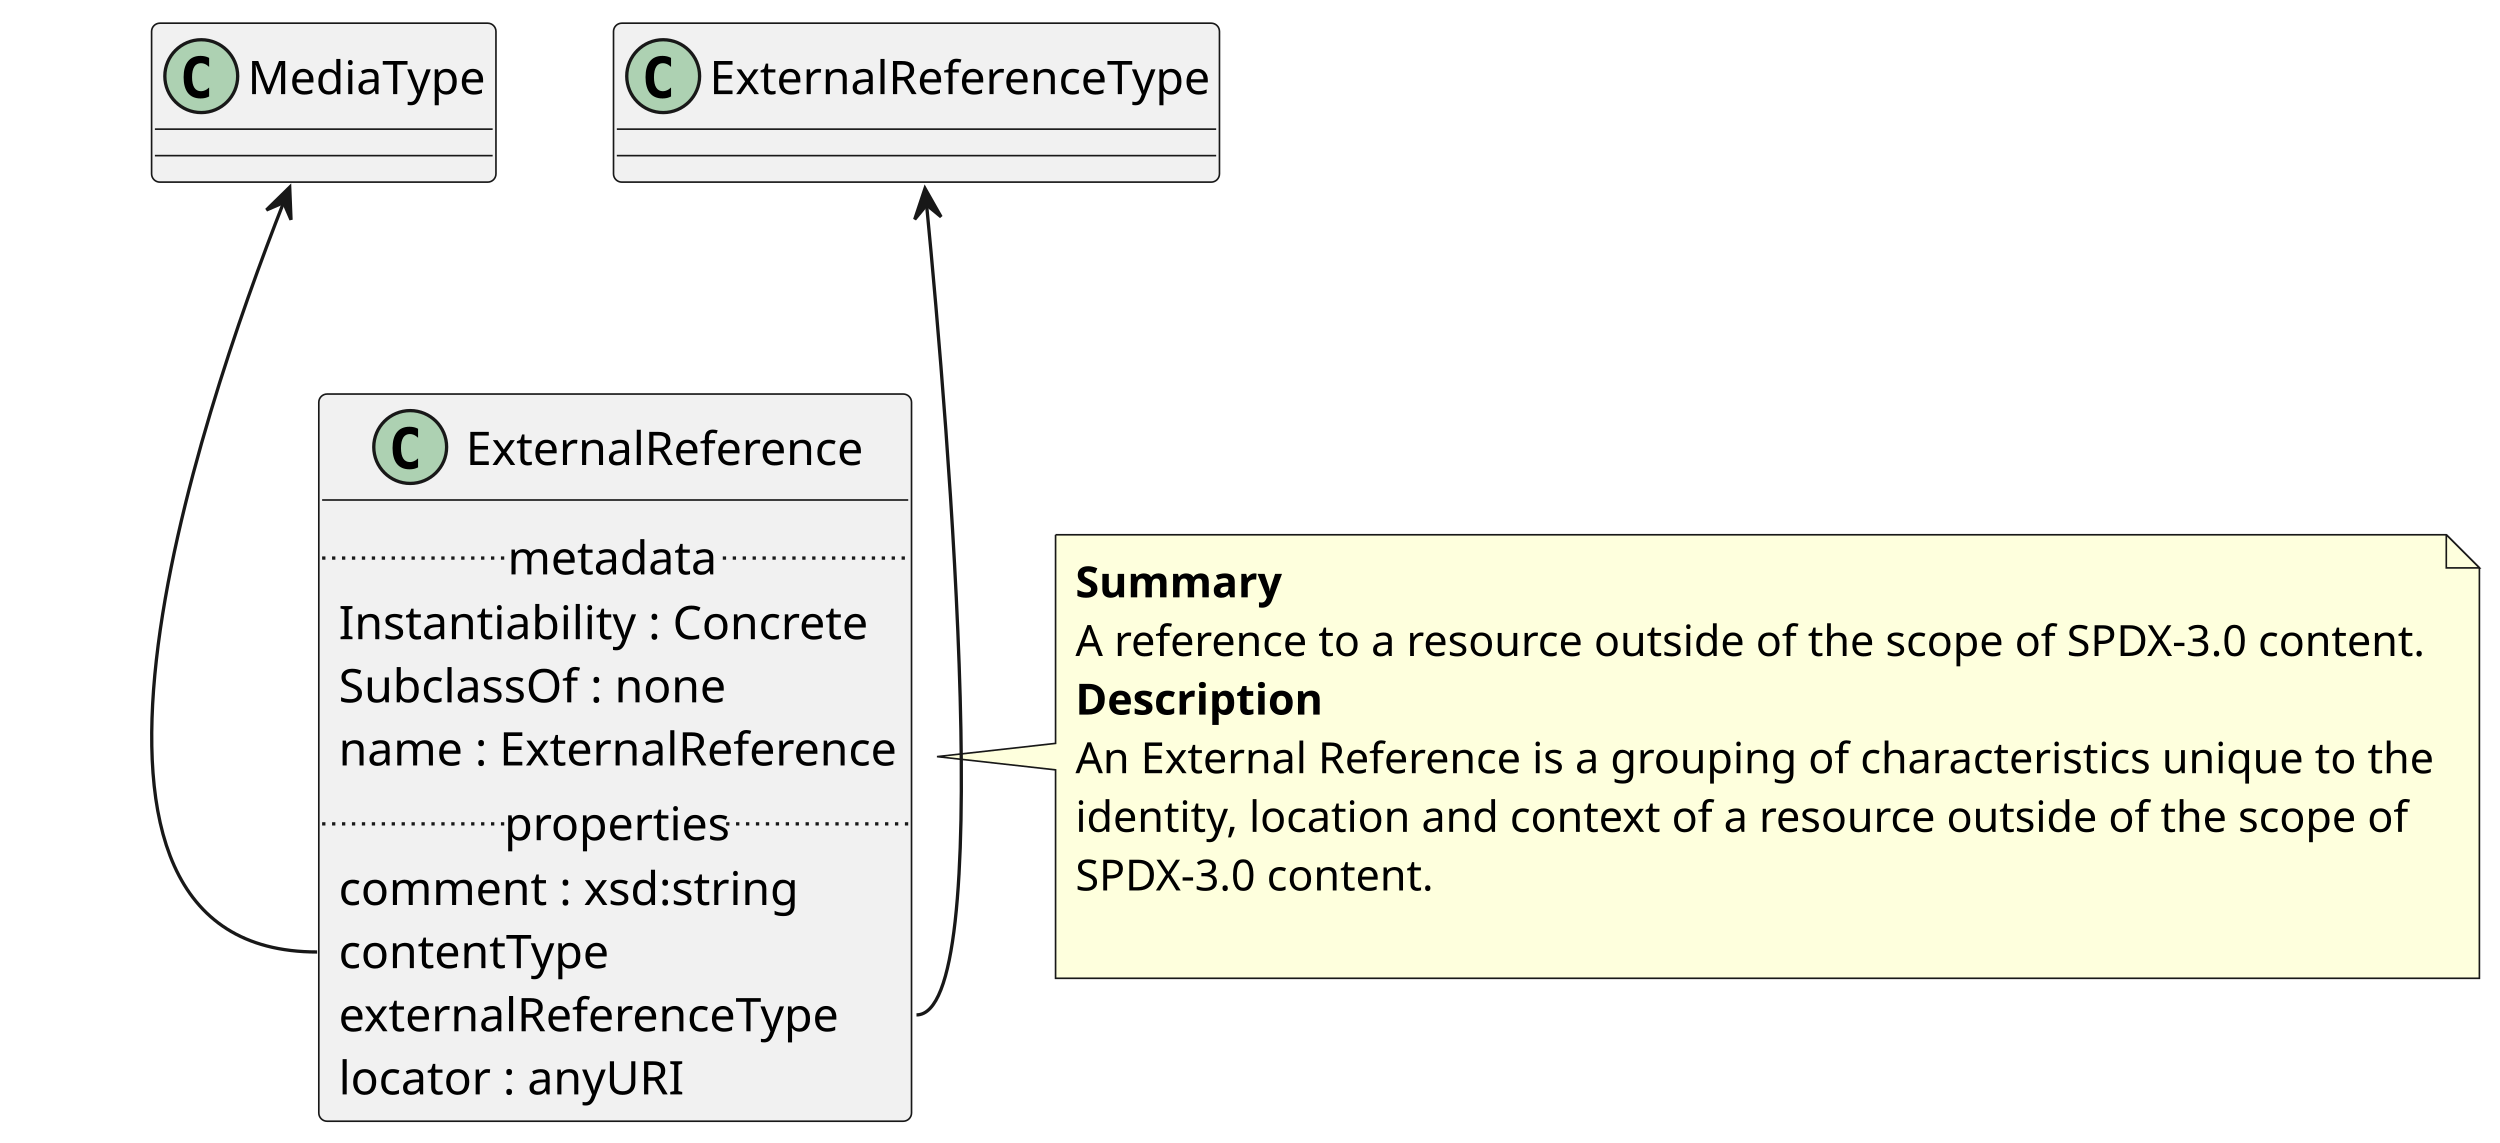
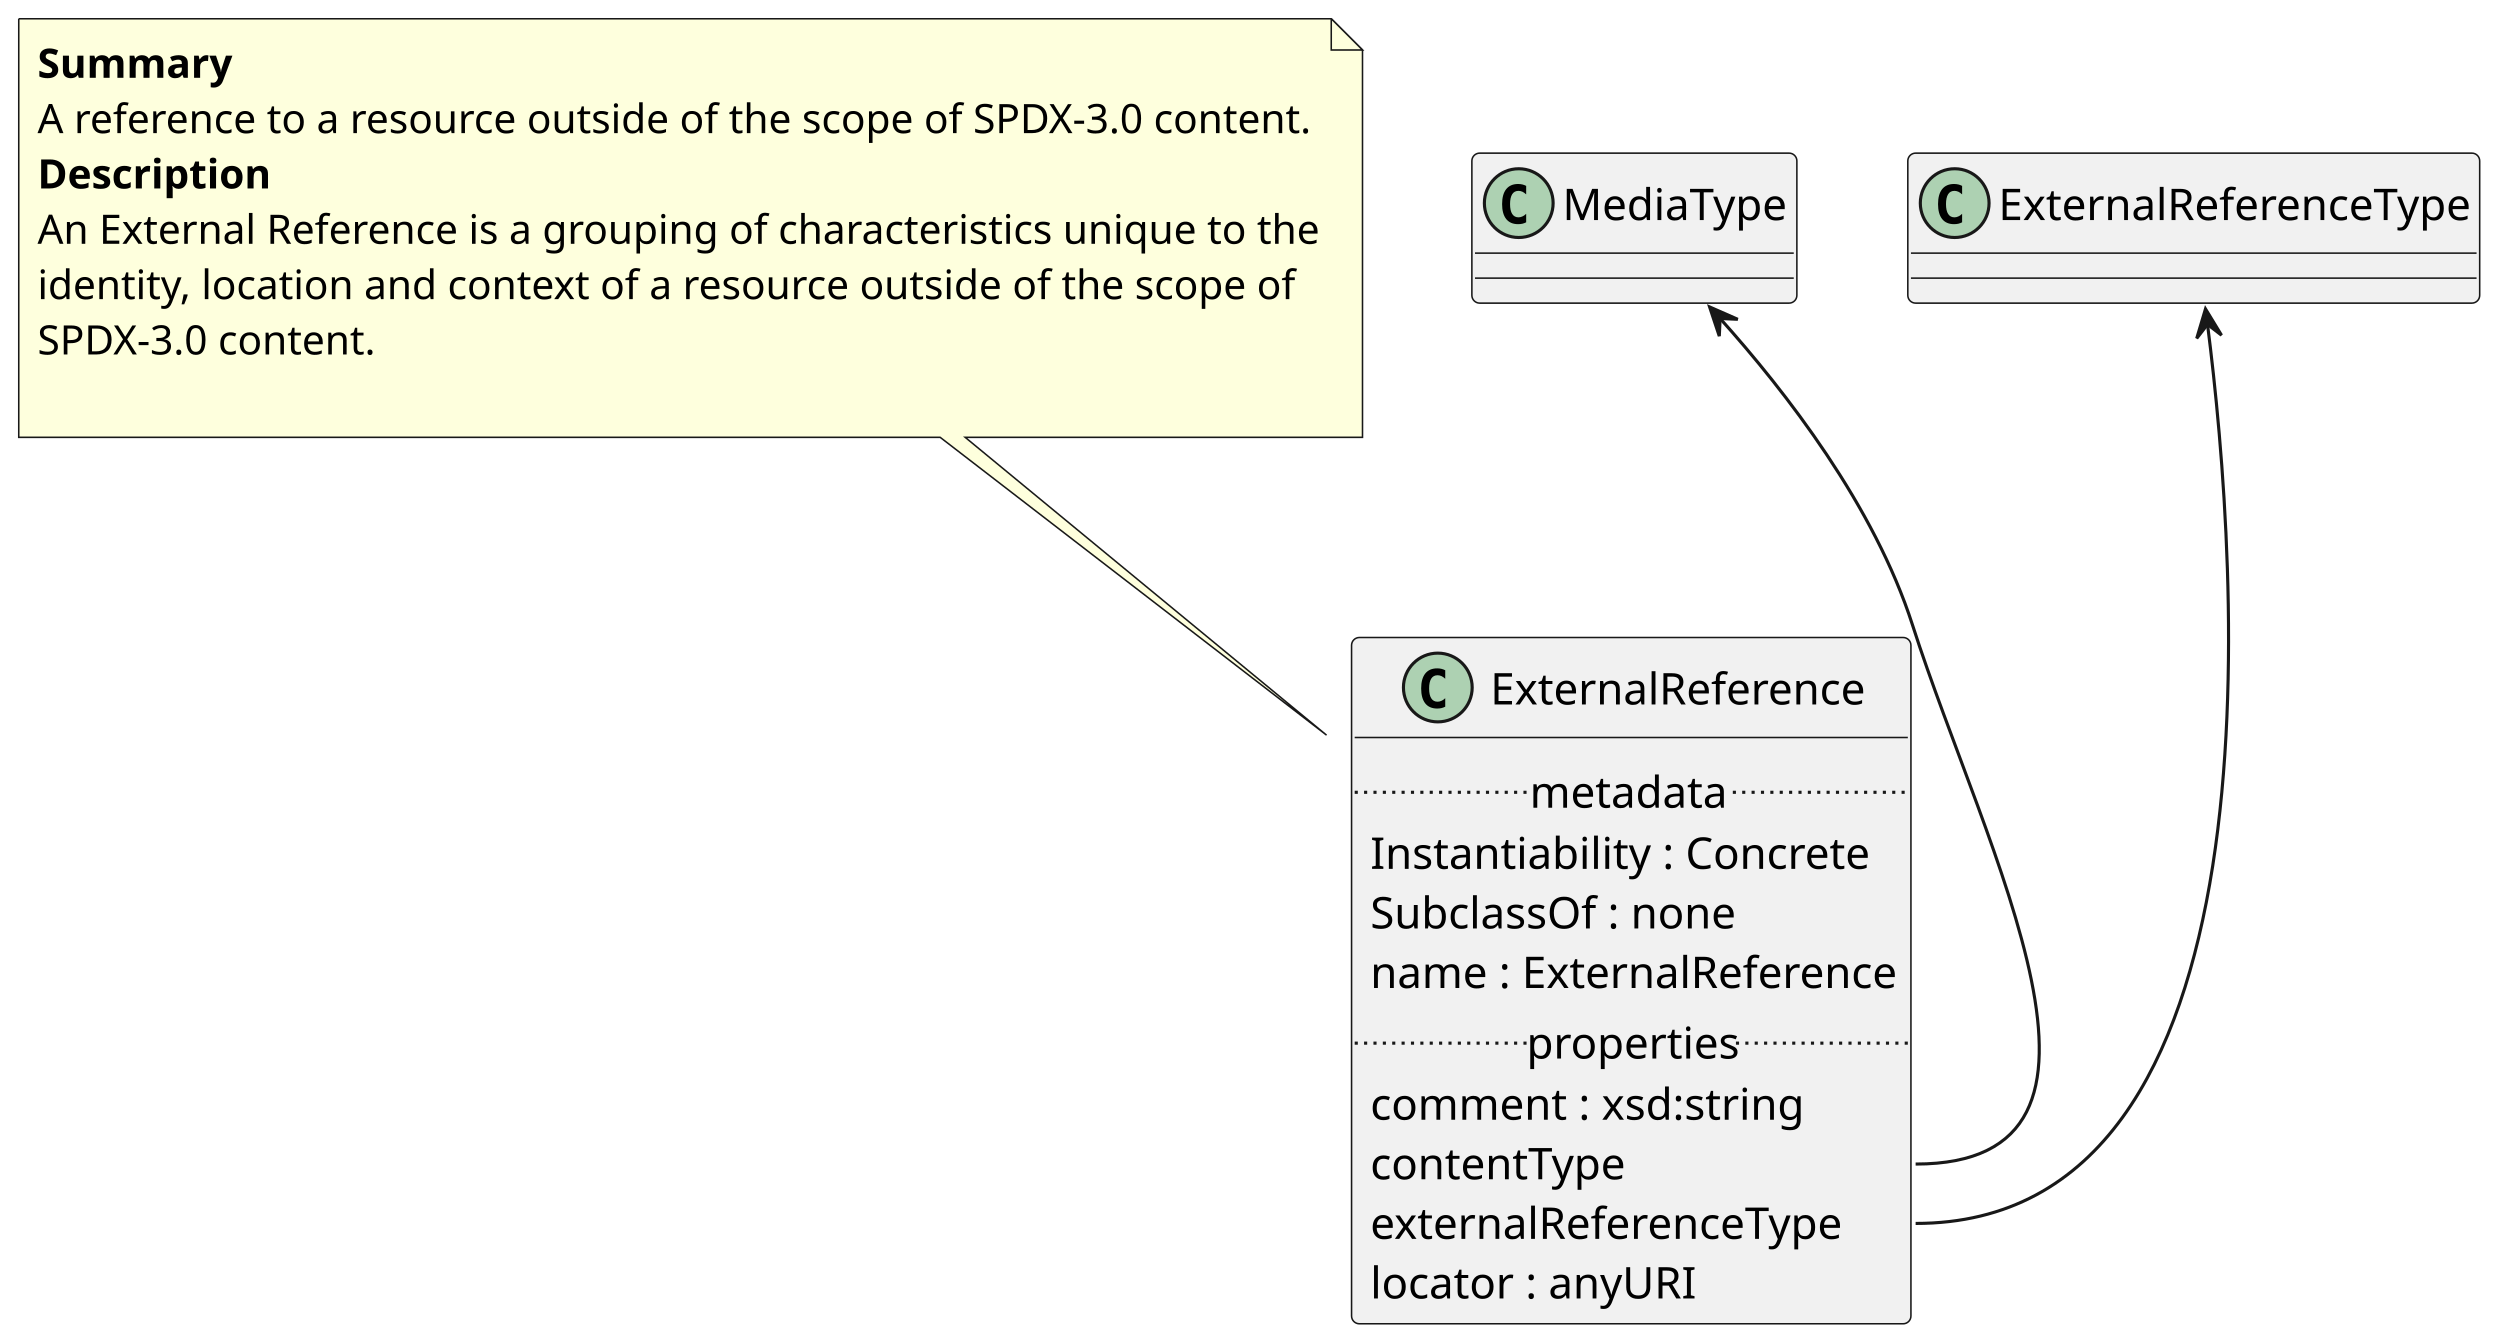
- <svg xmlns="http://www.w3.org/2000/svg" contentStyleType="text/css" height="345px" preserveAspectRatio="none" style="width:755px;height:345px;background:#FFFFFF;" version="1.1" viewBox="0 0 755 345" width="755px" zoomAndPan="magnify">
+ <svg xmlns="http://www.w3.org/2000/svg" contentStyleType="text/css" height="430px" preserveAspectRatio="none" style="width:800px;height:430px;background:#FFFFFF;" version="1.1" viewBox="0 0 800 430" width="800px" zoomAndPan="magnify">
  <defs />
  <g>
    <g id="elem_ExternalReference">
-       <rect codeLine="1" fill="#F1F1F1" height="219.611" id="ExternalReference" rx="2.5" ry="2.5" style="stroke:#181818;stroke-width:0.5;" width="179" x="96.28" y="119" />
-       <ellipse cx="123.88" cy="135" fill="#ADD1B2" rx="11" ry="11" style="stroke:#181818;stroke-width:1.0;" />
-       <path d="M123.677,141.734 Q121.192,141.734 119.864,140.094 Q118.552,138.422 118.552,135.312 Q118.552,132.188 119.864,130.531 Q121.192,128.875 123.677,128.875 Q124.396,128.875 125.052,129.031 Q125.692,129.188 126.255,129.484 L126.255,132.203 Q125.896,131.859 125.599,131.672 Q125.302,131.469 125.036,131.344 Q124.724,131.203 124.411,131.141 Q124.114,131.078 123.802,131.078 Q122.474,131.078 121.786,132.141 Q121.099,133.234 121.099,135.312 Q121.099,137.406 121.786,138.469 Q122.474,139.547 123.802,139.547 Q124.442,139.547 125.036,139.266 Q125.333,139.141 125.614,138.953 Q125.911,138.75 126.255,138.422 L126.255,141.141 Q125.677,141.438 125.036,141.594 Q124.396,141.734 123.677,141.734 Z " fill="#000000" />
-       <text fill="#000000" font-family="sans-serif" font-size="14" lengthAdjust="spacing" textLength="119" x="140.68" y="140.432">ExternalReference</text>
-       <line style="stroke:#181818;stroke-width:0.5;" x1="97.28" x2="274.28" y1="151" y2="151" />
-       <text fill="#000000" font-family="sans-serif" font-size="14" lengthAdjust="spacing" textLength="160" x="102.28" y="193.034">Instantiability : Concrete</text>
-       <text fill="#000000" font-family="sans-serif" font-size="14" lengthAdjust="spacing" textLength="116" x="102.28" y="212.102">SubclassOf : none</text>
-       <text fill="#000000" font-family="sans-serif" font-size="14" lengthAdjust="spacing" textLength="167" x="102.28" y="231.17">name : ExternalReference</text>
-       <line style="stroke:#181818;stroke-width:1.0;stroke-dasharray:1.0,2.0;" x1="97.28" x2="153.28" y1="168.534" y2="168.534" />
-       <text fill="#000000" font-family="sans-serif" font-size="14" lengthAdjust="spacing" textLength="65" x="153.28" y="173.466">metadata</text>
-       <line style="stroke:#181818;stroke-width:1.0;stroke-dasharray:1.0,2.0;" x1="218.28" x2="274.28" y1="168.534" y2="168.534" />
-       <text fill="#000000" font-family="sans-serif" font-size="14" lengthAdjust="spacing" textLength="137" x="102.28" y="273.305">comment : xsd:string</text>
-       <text fill="#000000" font-family="sans-serif" font-size="14" lengthAdjust="spacing" textLength="84" x="102.28" y="292.373">contentType</text>
-       <text fill="#000000" font-family="sans-serif" font-size="14" lengthAdjust="spacing" textLength="151" x="102.28" y="311.441">externalReferenceType</text>
-       <text fill="#000000" font-family="sans-serif" font-size="14" lengthAdjust="spacing" textLength="104" x="102.28" y="330.509">locator : anyURI</text>
-       <line style="stroke:#181818;stroke-width:1.0;stroke-dasharray:1.0,2.0;" x1="97.28" x2="152.28" y1="248.806" y2="248.806" />
-       <text fill="#000000" font-family="sans-serif" font-size="14" lengthAdjust="spacing" textLength="67" x="152.28" y="253.738">properties</text>
-       <line style="stroke:#181818;stroke-width:1.0;stroke-dasharray:1.0,2.0;" x1="219.28" x2="274.28" y1="248.806" y2="248.806" />
+       <rect codeLine="1" fill="#F1F1F1" height="219.611" id="ExternalReference" rx="2.5" ry="2.5" style="stroke:#181818;stroke-width:0.5;" width="179" x="432.5" y="204" />
+       <ellipse cx="460.1" cy="220" fill="#ADD1B2" rx="11" ry="11" style="stroke:#181818;stroke-width:1.0;" />
+       <path d="M459.897,226.734 Q457.413,226.734 456.084,225.094 Q454.772,223.422 454.772,220.312 Q454.772,217.188 456.084,215.531 Q457.413,213.875 459.897,213.875 Q460.616,213.875 461.272,214.031 Q461.913,214.188 462.475,214.484 L462.475,217.203 Q462.116,216.859 461.819,216.672 Q461.522,216.469 461.256,216.344 Q460.944,216.203 460.631,216.141 Q460.334,216.078 460.022,216.078 Q458.694,216.078 458.006,217.141 Q457.319,218.234 457.319,220.312 Q457.319,222.406 458.006,223.469 Q458.694,224.547 460.022,224.547 Q460.663,224.547 461.256,224.266 Q461.553,224.141 461.834,223.953 Q462.131,223.75 462.475,223.422 L462.475,226.141 Q461.897,226.438 461.256,226.594 Q460.616,226.734 459.897,226.734 Z " fill="#000000" />
+       <text fill="#000000" font-family="sans-serif" font-size="14" lengthAdjust="spacing" textLength="119" x="476.9" y="225.432">ExternalReference</text>
+       <line style="stroke:#181818;stroke-width:0.5;" x1="433.5" x2="610.5" y1="236" y2="236" />
+       <text fill="#000000" font-family="sans-serif" font-size="14" lengthAdjust="spacing" textLength="160" x="438.5" y="278.034">Instantiability : Concrete</text>
+       <text fill="#000000" font-family="sans-serif" font-size="14" lengthAdjust="spacing" textLength="116" x="438.5" y="297.102">SubclassOf : none</text>
+       <text fill="#000000" font-family="sans-serif" font-size="14" lengthAdjust="spacing" textLength="167" x="438.5" y="316.17">name : ExternalReference</text>
+       <line style="stroke:#181818;stroke-width:1.0;stroke-dasharray:1.0,2.0;" x1="433.5" x2="489.5" y1="253.534" y2="253.534" />
+       <text fill="#000000" font-family="sans-serif" font-size="14" lengthAdjust="spacing" textLength="65" x="489.5" y="258.466">metadata</text>
+       <line style="stroke:#181818;stroke-width:1.0;stroke-dasharray:1.0,2.0;" x1="554.5" x2="610.5" y1="253.534" y2="253.534" />
+       <text fill="#000000" font-family="sans-serif" font-size="14" lengthAdjust="spacing" textLength="137" x="438.5" y="358.305">comment : xsd:string</text>
+       <text fill="#000000" font-family="sans-serif" font-size="14" lengthAdjust="spacing" textLength="84" x="438.5" y="377.373">contentType</text>
+       <text fill="#000000" font-family="sans-serif" font-size="14" lengthAdjust="spacing" textLength="151" x="438.5" y="396.441">externalReferenceType</text>
+       <text fill="#000000" font-family="sans-serif" font-size="14" lengthAdjust="spacing" textLength="104" x="438.5" y="415.509">locator : anyURI</text>
+       <line style="stroke:#181818;stroke-width:1.0;stroke-dasharray:1.0,2.0;" x1="433.5" x2="488.5" y1="333.806" y2="333.806" />
+       <text fill="#000000" font-family="sans-serif" font-size="14" lengthAdjust="spacing" textLength="67" x="488.5" y="338.738">properties</text>
+       <line style="stroke:#181818;stroke-width:1.0;stroke-dasharray:1.0,2.0;" x1="555.5" x2="610.5" y1="333.806" y2="333.806" />
    </g>
    <g id="elem_GMN3">
-       <path d="M318.78,161.5 L318.78,224.5 L282.97,228.5 L318.78,232.5 L318.78,295.442 A0,0 0 0 0 318.78,295.442 L748.78,295.442 A0,0 0 0 0 748.78,295.442 L748.78,171.5 L738.78,161.5 L318.78,161.5 A0,0 0 0 0 318.78,161.5 " fill="#FEFFDD" style="stroke:#181818;stroke-width:0.5;" />
-       <path d="M738.78,161.5 L738.78,171.5 L748.78,171.5 L738.78,161.5 " fill="#FEFFDD" style="stroke:#181818;stroke-width:0.5;" />
-       <text fill="#000000" font-family="sans-serif" font-size="13" font-weight="bold" lengthAdjust="spacing" textLength="62" x="324.78" y="180.397">Summary</text>
-       <text fill="#000000" font-family="sans-serif" font-size="13" lengthAdjust="spacing" textLength="409" x="324.78" y="198.103">A reference to a resource outside of the scope of SPDX-3.0 content.</text>
-       <text fill="#000000" font-family="sans-serif" font-size="13" font-weight="bold" lengthAdjust="spacing" textLength="81" x="324.78" y="215.809">Description</text>
-       <text fill="#000000" font-family="sans-serif" font-size="13" lengthAdjust="spacing" textLength="406" x="324.78" y="233.515">An External Reference is a grouping of characteristics unique to the</text>
-       <text fill="#000000" font-family="sans-serif" font-size="13" lengthAdjust="spacing" textLength="400" x="324.78" y="251.221">identity, location and context of a resource outside of the scope of</text>
-       <text fill="#000000" font-family="sans-serif" font-size="13" lengthAdjust="spacing" textLength="107" x="324.78" y="268.927">SPDX-3.0 content.</text>
-       <text fill="#000000" font-family="sans-serif" font-size="13" lengthAdjust="spacing" textLength="3" x="324.78" y="286.633"> </text>
+       <path d="M6,6 L6,139.942 A0,0 0 0 0 6,139.942 L300.85,139.942 L424.5,235.25 L308.85,139.942 L436,139.942 A0,0 0 0 0 436,139.942 L436,16 L426,6 L6,6 A0,0 0 0 0 6,6 " fill="#FEFFDD" style="stroke:#181818;stroke-width:0.5;" />
+       <path d="M426,6 L426,16 L436,16 L426,6 " fill="#FEFFDD" style="stroke:#181818;stroke-width:0.5;" />
+       <text fill="#000000" font-family="sans-serif" font-size="13" font-weight="bold" lengthAdjust="spacing" textLength="62" x="12" y="24.897">Summary</text>
+       <text fill="#000000" font-family="sans-serif" font-size="13" lengthAdjust="spacing" textLength="409" x="12" y="42.603">A reference to a resource outside of the scope of SPDX-3.0 content.</text>
+       <text fill="#000000" font-family="sans-serif" font-size="13" font-weight="bold" lengthAdjust="spacing" textLength="81" x="12" y="60.309">Description</text>
+       <text fill="#000000" font-family="sans-serif" font-size="13" lengthAdjust="spacing" textLength="406" x="12" y="78.015">An External Reference is a grouping of characteristics unique to the</text>
+       <text fill="#000000" font-family="sans-serif" font-size="13" lengthAdjust="spacing" textLength="400" x="12" y="95.721">identity, location and context of a resource outside of the scope of</text>
+       <text fill="#000000" font-family="sans-serif" font-size="13" lengthAdjust="spacing" textLength="107" x="12" y="113.427">SPDX-3.0 content.</text>
+       <text fill="#000000" font-family="sans-serif" font-size="13" lengthAdjust="spacing" textLength="3" x="12" y="131.133"> </text>
    </g>
    <g id="elem_MediaType">
-       <rect fill="#F1F1F1" height="48" id="MediaType" rx="2.5" ry="2.5" style="stroke:#181818;stroke-width:0.5;" width="104" x="45.78" y="7" />
-       <ellipse cx="60.78" cy="23" fill="#ADD1B2" rx="11" ry="11" style="stroke:#181818;stroke-width:1.0;" />
-       <path d="M60.577,29.734 Q58.093,29.734 56.764,28.094 Q55.452,26.422 55.452,23.312 Q55.452,20.188 56.764,18.531 Q58.093,16.875 60.577,16.875 Q61.296,16.875 61.952,17.031 Q62.593,17.188 63.155,17.484 L63.155,20.203 Q62.796,19.859 62.499,19.672 Q62.202,19.469 61.936,19.344 Q61.624,19.203 61.311,19.141 Q61.014,19.078 60.702,19.078 Q59.374,19.078 58.686,20.141 Q57.999,21.234 57.999,23.312 Q57.999,25.406 58.686,26.469 Q59.374,27.547 60.702,27.547 Q61.343,27.547 61.936,27.266 Q62.233,27.141 62.514,26.953 Q62.811,26.75 63.155,26.422 L63.155,29.141 Q62.577,29.438 61.936,29.594 Q61.296,29.734 60.577,29.734 Z " fill="#000000" />
-       <text fill="#000000" font-family="sans-serif" font-size="14" lengthAdjust="spacing" textLength="72" x="74.78" y="28.432">MediaType</text>
-       <line style="stroke:#181818;stroke-width:0.5;" x1="46.78" x2="148.78" y1="39" y2="39" />
-       <line style="stroke:#181818;stroke-width:0.5;" x1="46.78" x2="148.78" y1="47" y2="47" />
+       <rect fill="#F1F1F1" height="48" id="MediaType" rx="2.5" ry="2.5" style="stroke:#181818;stroke-width:0.5;" width="104" x="471" y="49" />
+       <ellipse cx="486" cy="65" fill="#ADD1B2" rx="11" ry="11" style="stroke:#181818;stroke-width:1.0;" />
+       <path d="M485.797,71.734 Q483.312,71.734 481.984,70.094 Q480.672,68.422 480.672,65.312 Q480.672,62.188 481.984,60.531 Q483.312,58.875 485.797,58.875 Q486.516,58.875 487.172,59.031 Q487.812,59.188 488.375,59.484 L488.375,62.203 Q488.016,61.859 487.719,61.672 Q487.422,61.469 487.156,61.344 Q486.844,61.203 486.531,61.141 Q486.234,61.078 485.922,61.078 Q484.594,61.078 483.906,62.141 Q483.219,63.234 483.219,65.312 Q483.219,67.406 483.906,68.469 Q484.594,69.547 485.922,69.547 Q486.562,69.547 487.156,69.266 Q487.453,69.141 487.734,68.953 Q488.031,68.75 488.375,68.422 L488.375,71.141 Q487.797,71.438 487.156,71.594 Q486.516,71.734 485.797,71.734 Z " fill="#000000" />
+       <text fill="#000000" font-family="sans-serif" font-size="14" lengthAdjust="spacing" textLength="72" x="500" y="70.432">MediaType</text>
+       <line style="stroke:#181818;stroke-width:0.5;" x1="472" x2="574" y1="81" y2="81" />
+       <line style="stroke:#181818;stroke-width:0.5;" x1="472" x2="574" y1="89" y2="89" />
    </g>
    <g id="elem_ExternalReferenceType">
-       <rect fill="#F1F1F1" height="48" id="ExternalReferenceType" rx="2.5" ry="2.5" style="stroke:#181818;stroke-width:0.5;" width="183" x="185.28" y="7" />
-       <ellipse cx="200.28" cy="23" fill="#ADD1B2" rx="11" ry="11" style="stroke:#181818;stroke-width:1.0;" />
-       <path d="M200.077,29.734 Q197.593,29.734 196.264,28.094 Q194.952,26.422 194.952,23.312 Q194.952,20.188 196.264,18.531 Q197.593,16.875 200.077,16.875 Q200.796,16.875 201.452,17.031 Q202.093,17.188 202.655,17.484 L202.655,20.203 Q202.296,19.859 201.999,19.672 Q201.702,19.469 201.436,19.344 Q201.124,19.203 200.811,19.141 Q200.514,19.078 200.202,19.078 Q198.874,19.078 198.186,20.141 Q197.499,21.234 197.499,23.312 Q197.499,25.406 198.186,26.469 Q198.874,27.547 200.202,27.547 Q200.843,27.547 201.436,27.266 Q201.733,27.141 202.014,26.953 Q202.311,26.75 202.655,26.422 L202.655,29.141 Q202.077,29.438 201.436,29.594 Q200.796,29.734 200.077,29.734 Z " fill="#000000" />
-       <text fill="#000000" font-family="sans-serif" font-size="14" lengthAdjust="spacing" textLength="151" x="214.28" y="28.432">ExternalReferenceType</text>
-       <line style="stroke:#181818;stroke-width:0.5;" x1="186.28" x2="367.28" y1="39" y2="39" />
-       <line style="stroke:#181818;stroke-width:0.5;" x1="186.28" x2="367.28" y1="47" y2="47" />
+       <rect fill="#F1F1F1" height="48" id="ExternalReferenceType" rx="2.5" ry="2.5" style="stroke:#181818;stroke-width:0.5;" width="183" x="610.5" y="49" />
+       <ellipse cx="625.5" cy="65" fill="#ADD1B2" rx="11" ry="11" style="stroke:#181818;stroke-width:1.0;" />
+       <path d="M625.297,71.734 Q622.812,71.734 621.484,70.094 Q620.172,68.422 620.172,65.312 Q620.172,62.188 621.484,60.531 Q622.812,58.875 625.297,58.875 Q626.016,58.875 626.672,59.031 Q627.312,59.188 627.875,59.484 L627.875,62.203 Q627.516,61.859 627.219,61.672 Q626.922,61.469 626.656,61.344 Q626.344,61.203 626.031,61.141 Q625.734,61.078 625.422,61.078 Q624.094,61.078 623.406,62.141 Q622.719,63.234 622.719,65.312 Q622.719,67.406 623.406,68.469 Q624.094,69.547 625.422,69.547 Q626.062,69.547 626.656,69.266 Q626.953,69.141 627.234,68.953 Q627.531,68.75 627.875,68.422 L627.875,71.141 Q627.297,71.438 626.656,71.594 Q626.016,71.734 625.297,71.734 Z " fill="#000000" />
+       <text fill="#000000" font-family="sans-serif" font-size="14" lengthAdjust="spacing" textLength="151" x="639.5" y="70.432">ExternalReferenceType</text>
+       <line style="stroke:#181818;stroke-width:0.5;" x1="611.5" x2="792.5" y1="81" y2="81" />
+       <line style="stroke:#181818;stroke-width:0.5;" x1="611.5" x2="792.5" y1="89" y2="89" />
    </g>
    <g id="link_MediaType_ExternalReference">
-       <path codeLine="21" d="M85.74,60.92 C59.43,127.8 6,287.5 95.78,287.5 " fill="none" id="MediaType-backto-ExternalReference" style="stroke:#181818;stroke-width:1.0;" />
-       <polygon fill="#181818" points="87.49,56.53,80.452,63.419,85.645,61.177,87.888,66.371,87.49,56.53" style="stroke:#181818;stroke-width:1.0;" />
+       <path codeLine="21" d="M550.23,101.69 C571.64,125.52 599.81,161.99 612,200 C635.42,273 689.67,372.5 613,372.5 " fill="none" id="MediaType-backto-ExternalReference" style="stroke:#181818;stroke-width:1.0;" />
+       <polygon fill="#181818" points="547.07,98.22,550.175,107.567,550.438,101.916,556.088,102.178,547.07,98.22" style="stroke:#181818;stroke-width:1.0;" />
    </g>
    <g id="link_ExternalReferenceType_ExternalReference">
-       <path codeLine="22" d="M279.8,61.54 C286.67,132.45 301.06,306.5 276.78,306.5 " fill="none" id="ExternalReferenceType-backto-ExternalReference" style="stroke:#181818;stroke-width:1.0;" />
-       <polygon fill="#181818" points="279.35,56.91,276.241,66.255,279.835,61.886,284.204,65.48,279.35,56.91" style="stroke:#181818;stroke-width:1.0;" />
+       <path codeLine="22" d="M706.39,103.68 C716.46,182.58 731.88,391.5 613,391.5 " fill="none" id="ExternalReferenceType-backto-ExternalReference" style="stroke:#181818;stroke-width:1.0;" />
+       <polygon fill="#181818" points="705.76,98.85,702.947,108.289,706.401,103.809,710.881,107.263,705.76,98.85" style="stroke:#181818;stroke-width:1.0;" />
    </g>
  </g>
</svg>
